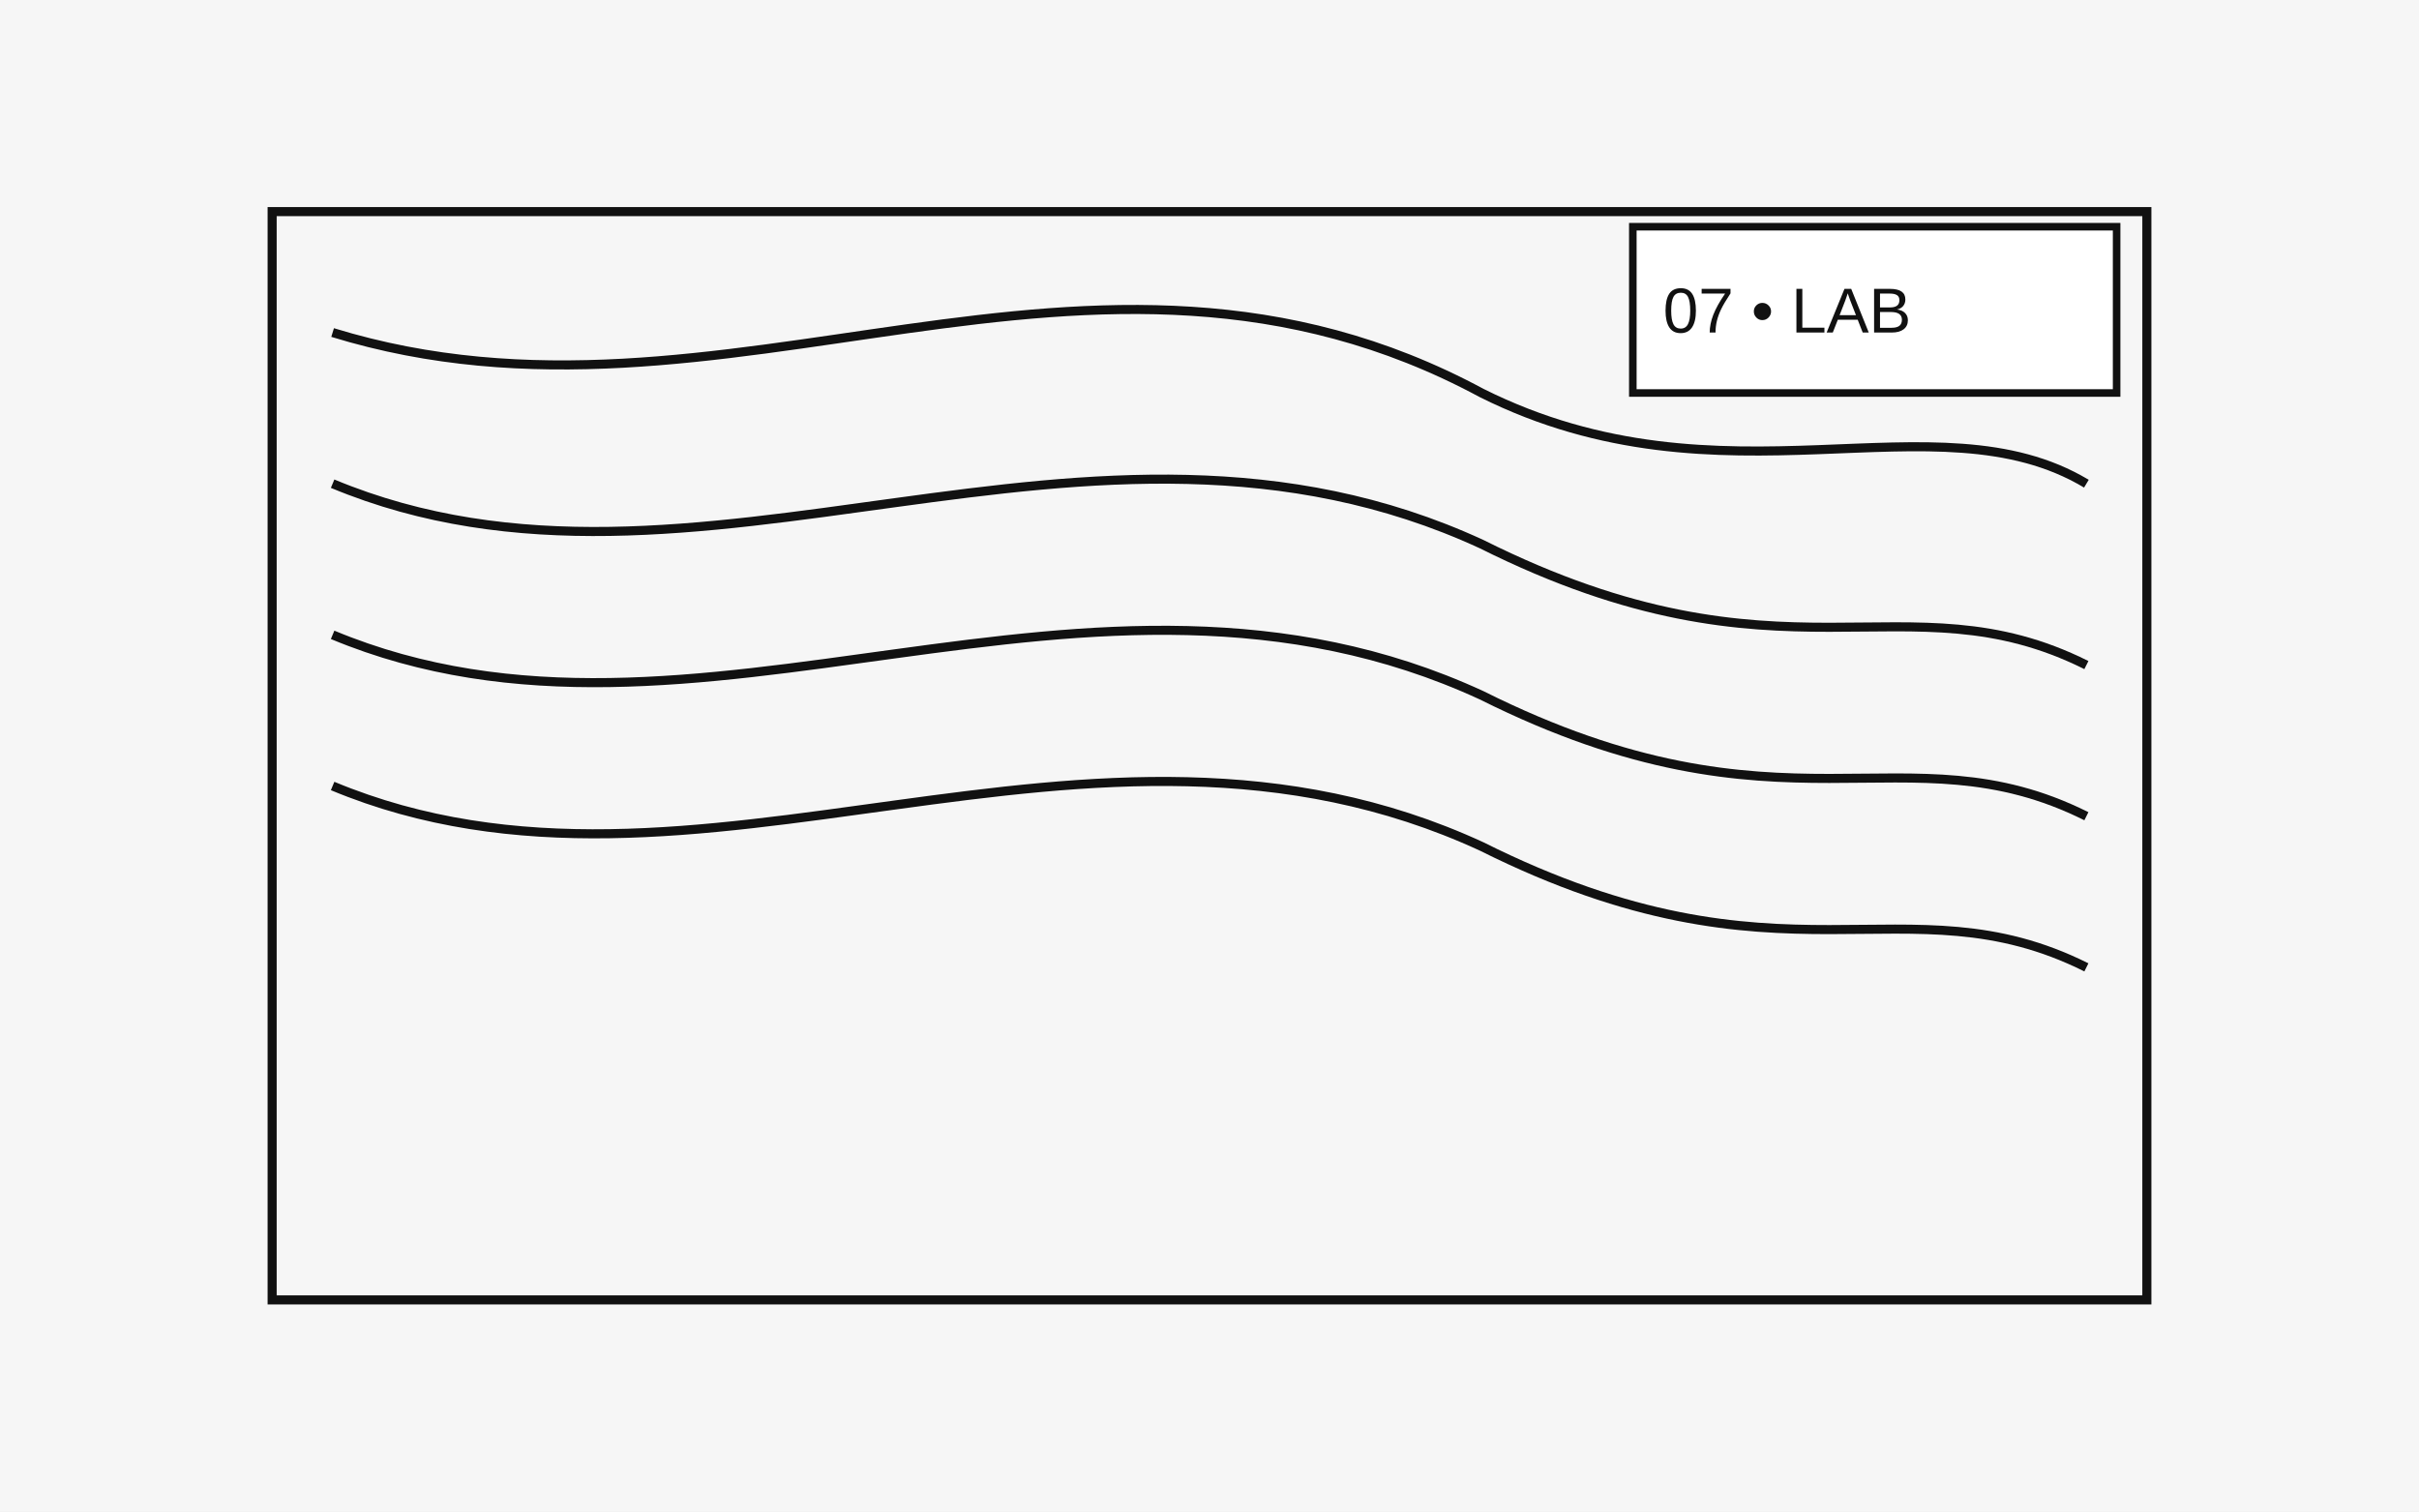
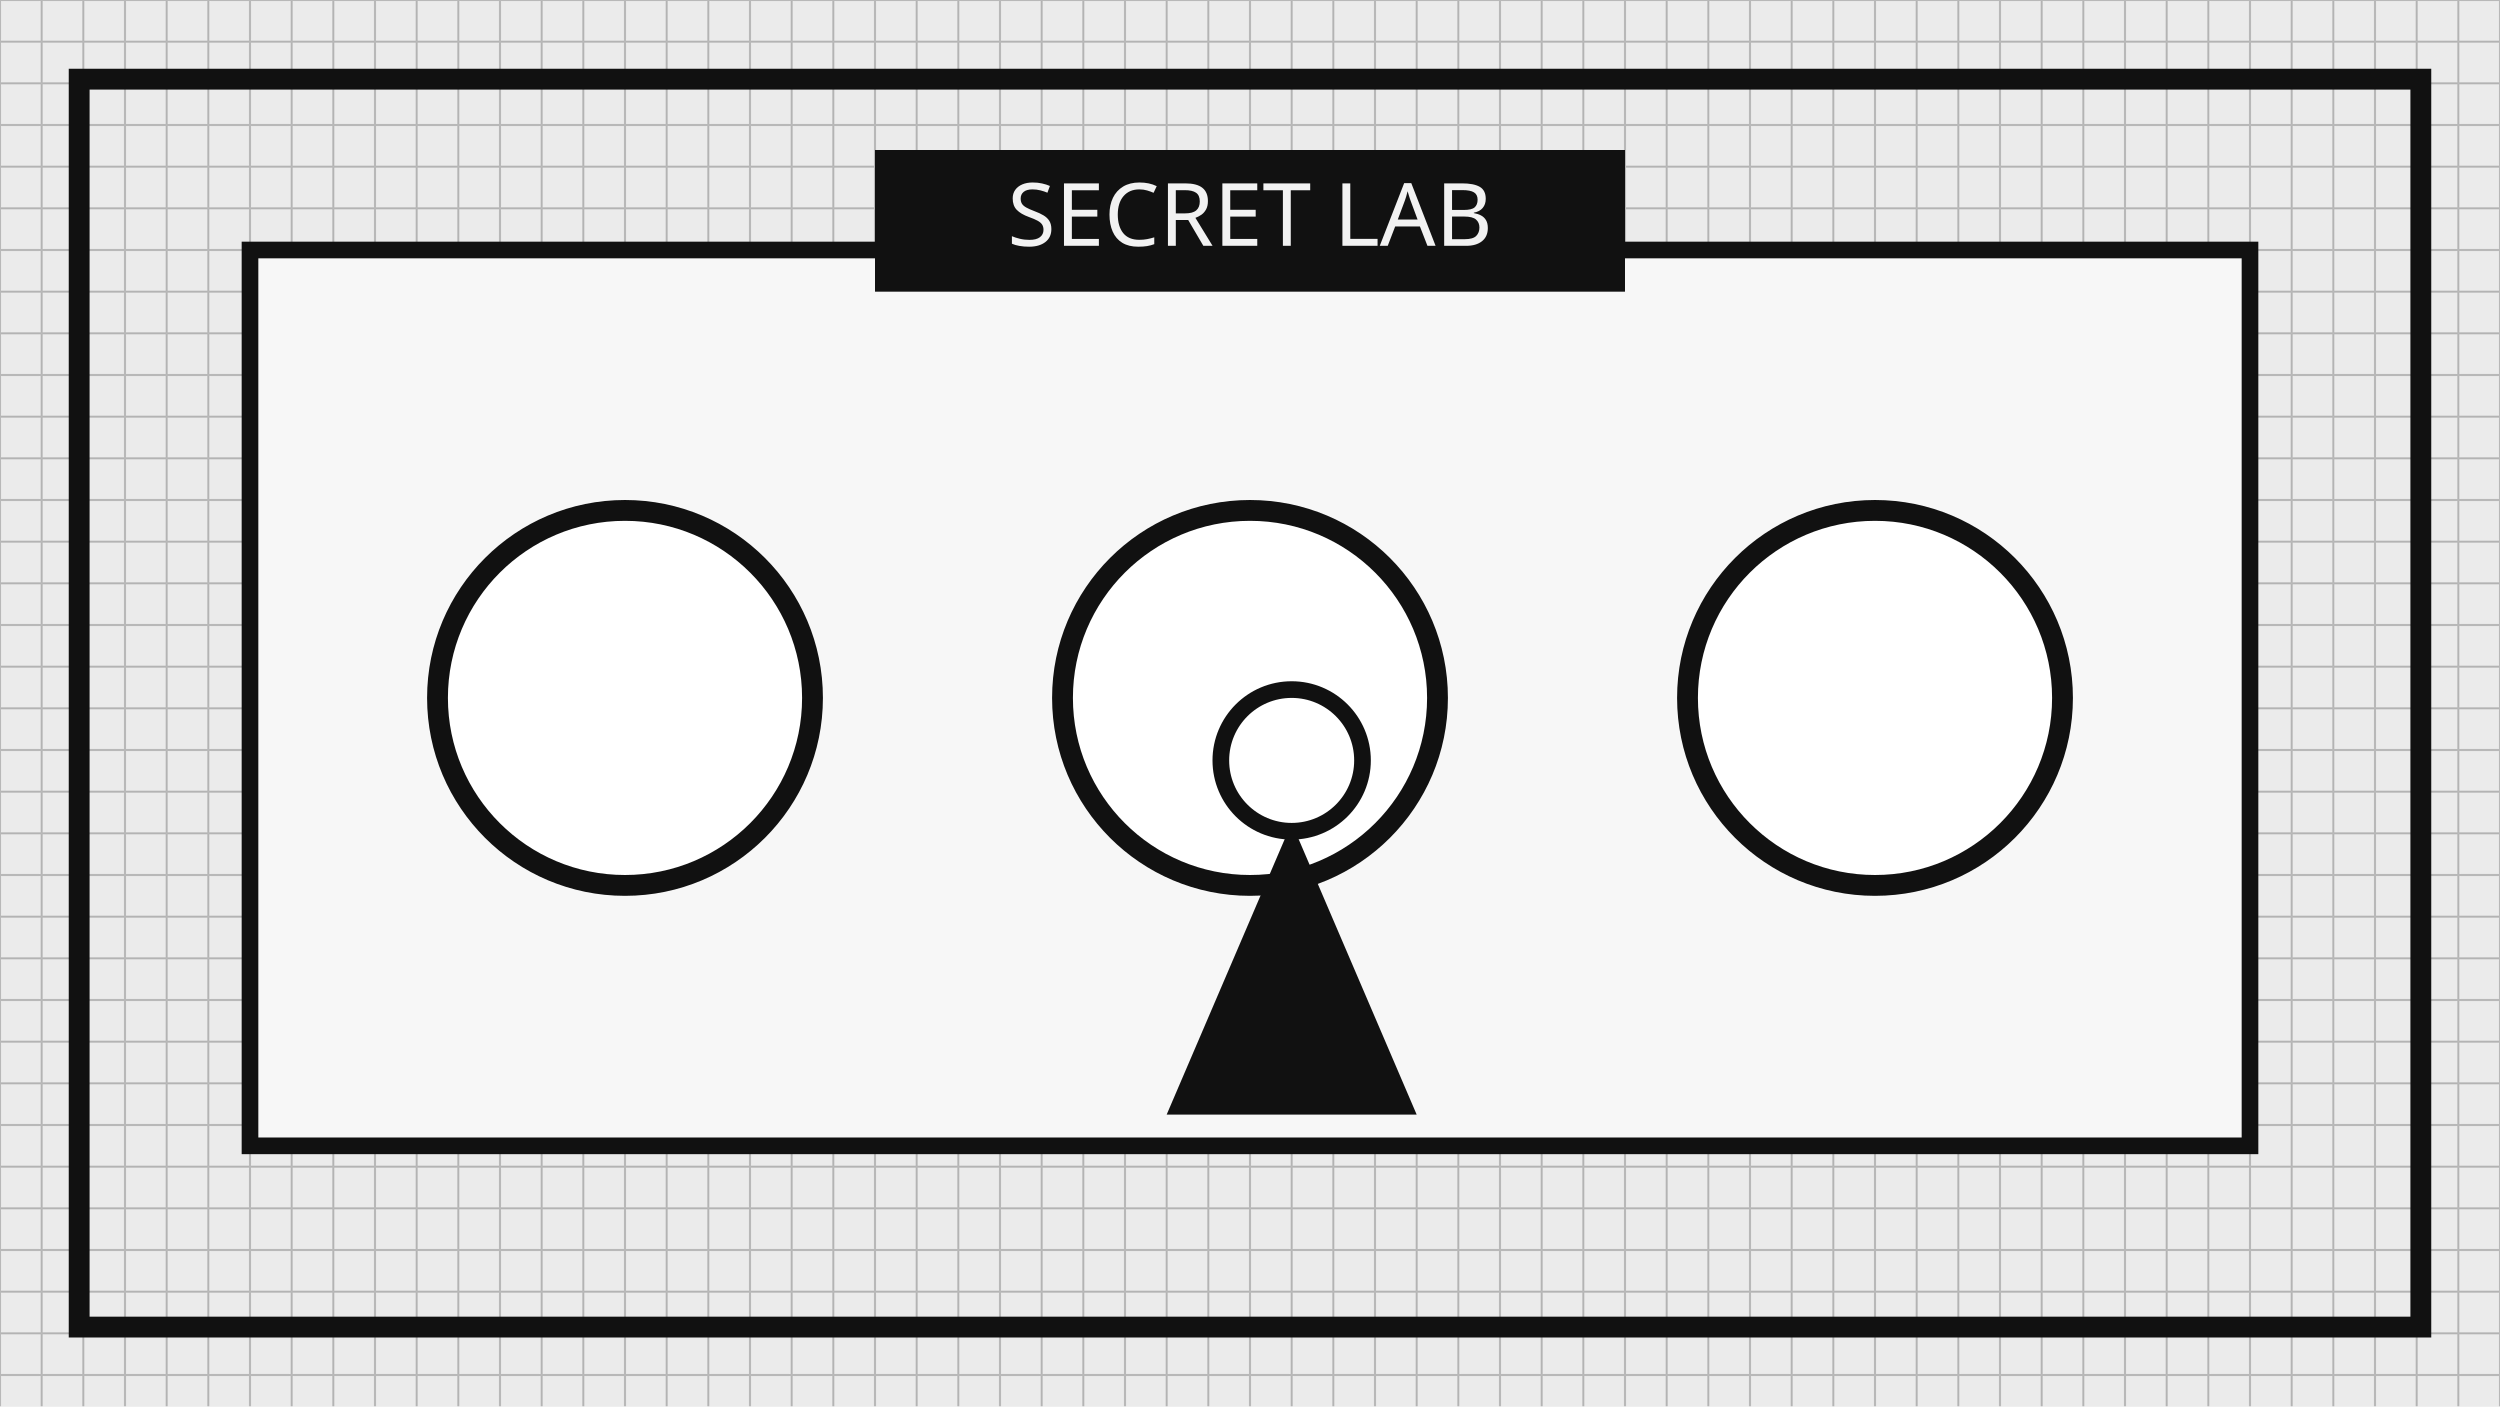
- <svg xmlns="http://www.w3.org/2000/svg" width="1600" height="1000" viewBox="0 0 1600 1000">
-   <rect width="1600" height="1000" fill="#f6f6f6" />
-   <g stroke="#111" stroke-width="6" fill="none">
-     <rect x="180" y="140" width="1240" height="720" />
-     <path d="M220 220 C480 300 720 120 980 260 C1140 340 1280 260 1380 320" />
-     <path d="M220 320 C460 420 720 240 980 360 C1180 460 1260 380 1380 440" />
-     <path d="M220 420 C460 520 720 340 980 460 C1180 560 1260 480 1380 540" />
-     <path d="M220 520 C460 620 720 440 980 560 C1180 660 1260 580 1380 640" />
-   </g>
-   <rect x="1080" y="150" width="320" height="110" fill="#fff" stroke="#111" stroke-width="5" />
-   <text x="1100" y="220" font-family="Arial" font-size="42" fill="#111">07 • LAB</text>
+ <svg xmlns="http://www.w3.org/2000/svg" viewBox="0 0 1200 675">
+   <defs>
+     <pattern id="grid7" width="20" height="20" patternUnits="userSpaceOnUse">
+       <rect width="20" height="20" fill="none" stroke="#1f1f1f" stroke-width="1" opacity="0.25" />
+     </pattern>
+   </defs>
+   <rect width="1200" height="675" fill="#ebebeb" />
+   <rect width="1200" height="675" fill="url(#grid7)" />
+   <rect x="38" y="38" width="1124" height="599" fill="none" stroke="#111" stroke-width="10" />
+   <rect x="120" y="120" width="960" height="430" fill="#f7f7f7" stroke="#111" stroke-width="8" />
+   <circle cx="300" cy="335" r="90" fill="#fff" stroke="#111" stroke-width="10" />
+   <circle cx="600" cy="335" r="90" fill="#fff" stroke="#111" stroke-width="10" />
+   <circle cx="900" cy="335" r="90" fill="#fff" stroke="#111" stroke-width="10" />
+   <path d="M560 535 L620 395 L680 535 Z" fill="#111" />
+   <circle cx="620" cy="365" r="34" fill="#fff" stroke="#111" stroke-width="8" />
+   <rect x="420" y="72" width="360" height="68" fill="#111" />
+   <text x="600" y="118" text-anchor="middle" font-family="Impact, sans-serif" font-size="42" fill="#f2f2f2">SECRET LAB</text>
</svg>
